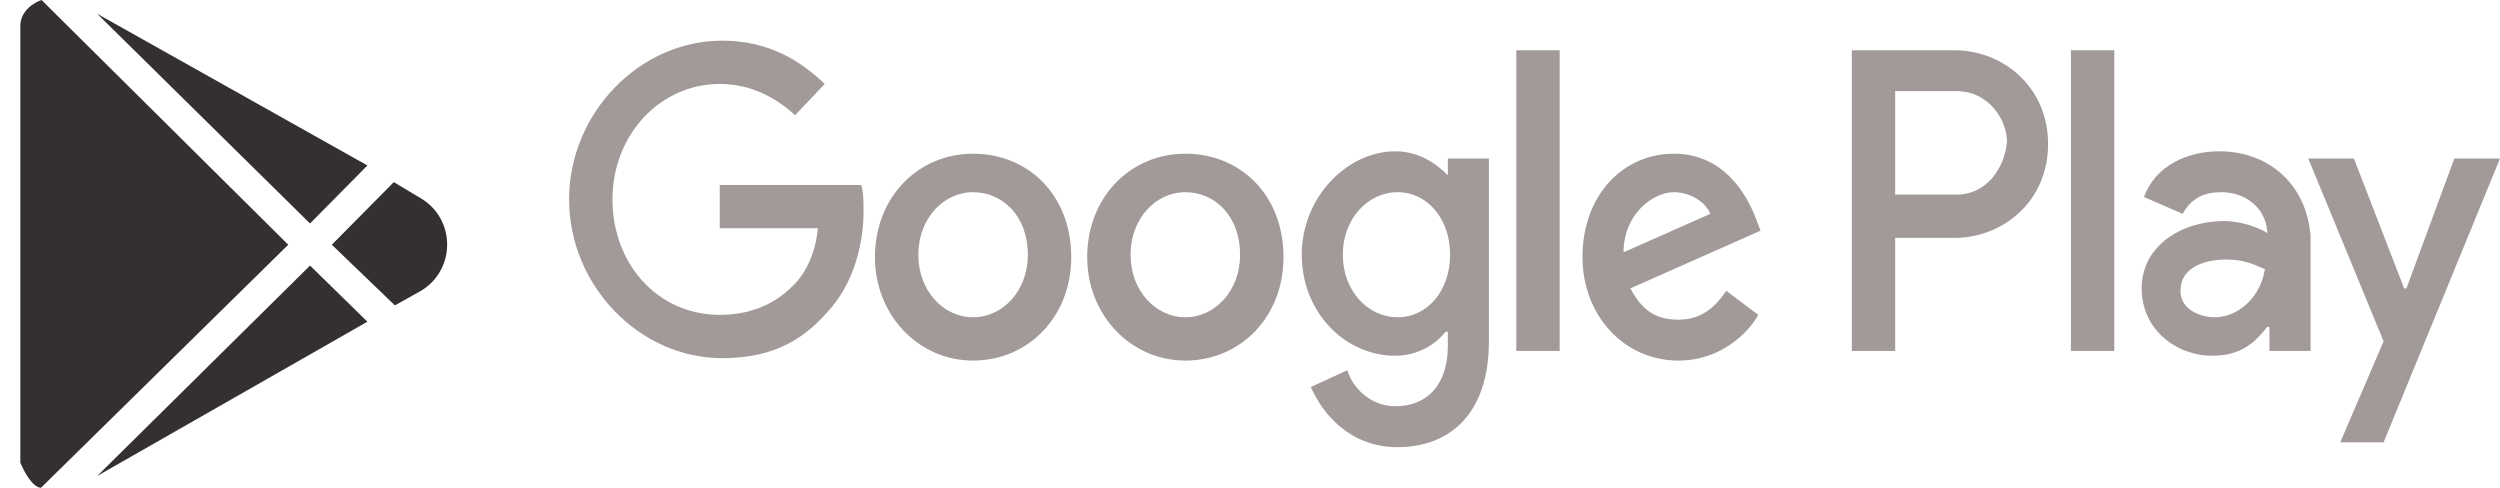
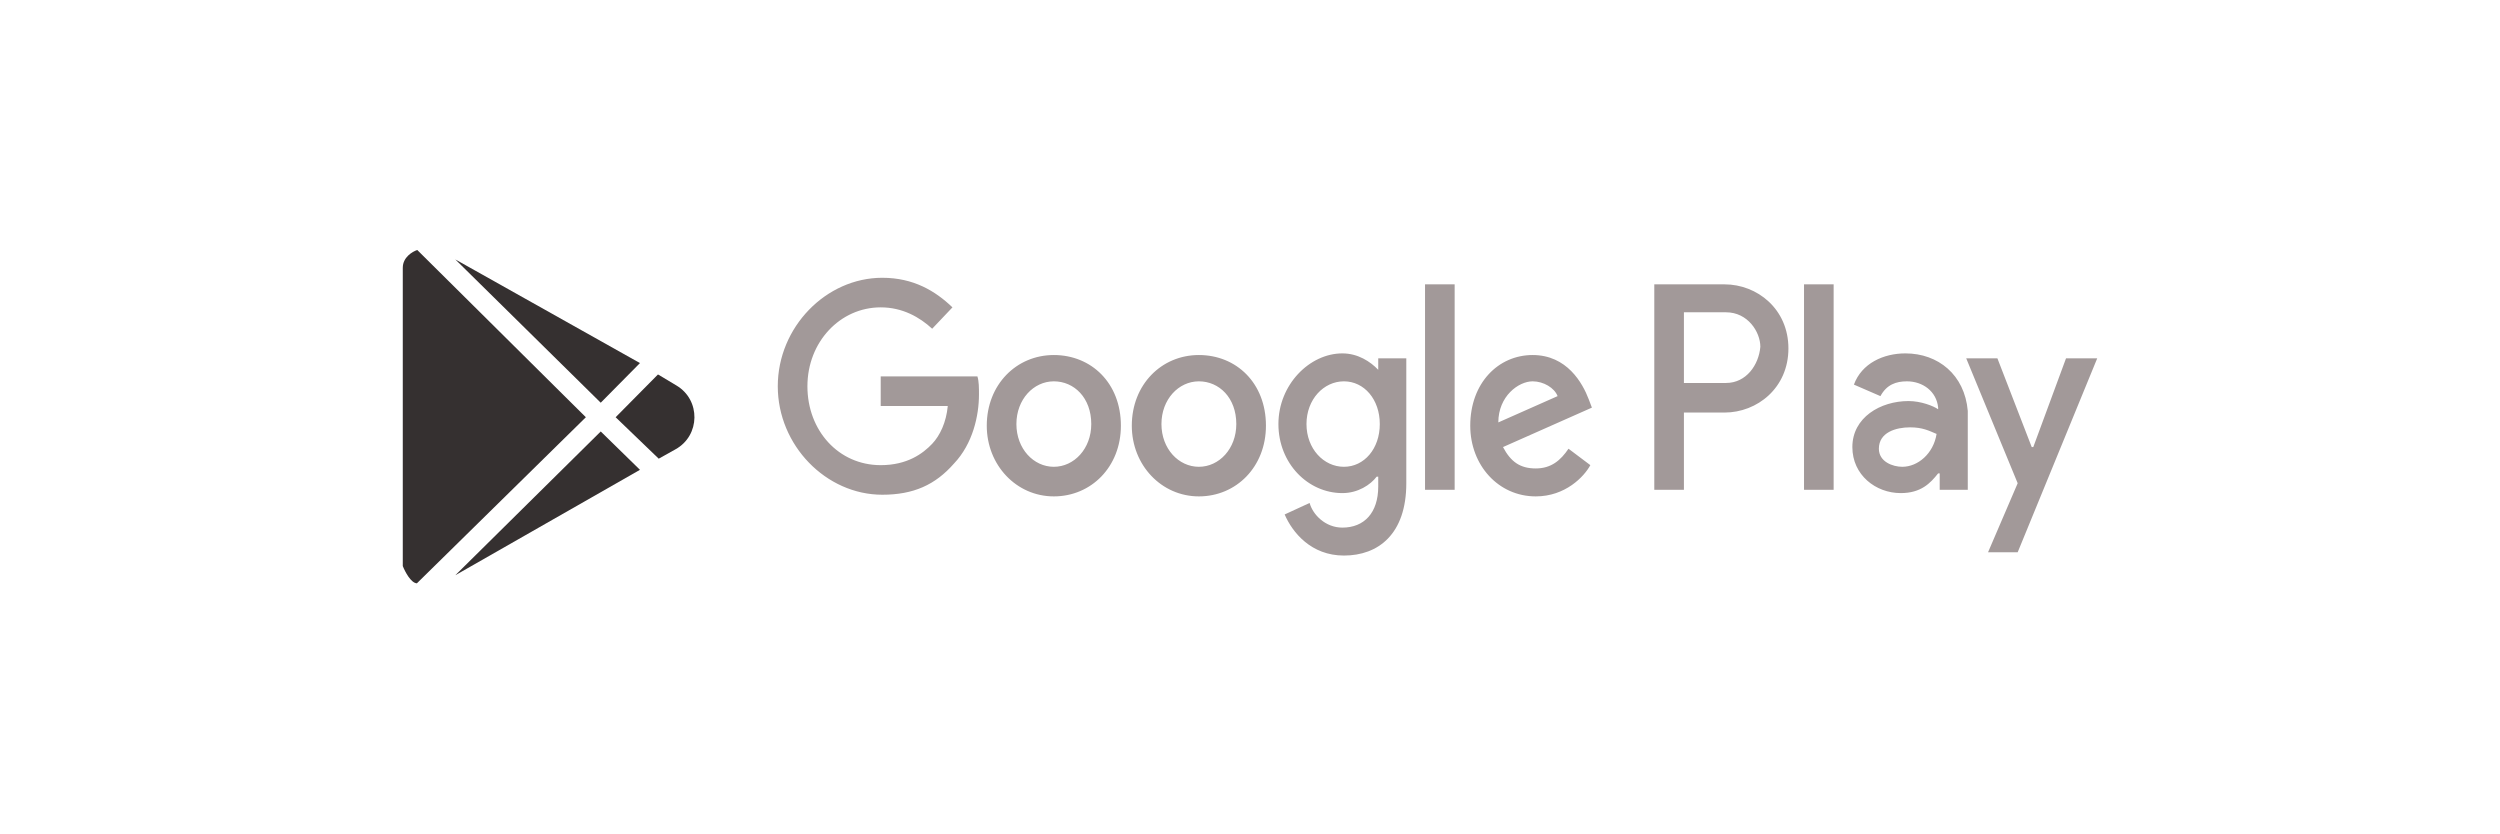
- <svg xmlns="http://www.w3.org/2000/svg" width="123" height="24" viewBox="0 0 123 24" fill="none">
-   <path d="M58.319 7.562C55.624 7.562 53.49 9.692 53.49 12.651C53.49 15.491 55.624 17.74 58.319 17.74C61.014 17.74 63.148 15.61 63.148 12.651C63.148 9.574 61.014 7.562 58.319 7.562ZM58.319 15.61C56.859 15.61 55.624 14.308 55.624 12.533C55.624 10.757 56.859 9.456 58.319 9.456C59.779 9.456 61.014 10.639 61.014 12.533C61.014 14.308 59.779 15.61 58.319 15.61ZM47.876 7.562C45.181 7.562 43.047 9.692 43.047 12.651C43.047 15.491 45.181 17.74 47.876 17.74C50.571 17.74 52.705 15.61 52.705 12.651C52.705 9.574 50.571 7.562 47.876 7.562ZM47.876 15.61C46.416 15.61 45.181 14.308 45.181 12.533C45.181 10.757 46.416 9.456 47.876 9.456C49.336 9.456 50.571 10.639 50.571 12.533C50.571 14.308 49.336 15.61 47.876 15.61ZM35.411 9.101V11.231H40.24C40.128 12.414 39.678 13.361 39.117 13.953C38.443 14.663 37.32 15.491 35.411 15.491C32.379 15.491 30.134 13.006 30.134 9.811C30.134 6.615 32.492 4.13 35.411 4.13C36.983 4.13 38.219 4.84 39.117 5.669L40.577 4.13C39.342 2.947 37.77 2 35.524 2C31.481 2 28 5.55 28 9.811C28 14.071 31.481 17.621 35.524 17.621C37.77 17.621 39.342 16.911 40.689 15.373C42.037 13.953 42.486 11.941 42.486 10.402C42.486 9.929 42.486 9.456 42.373 9.101H35.411ZM86.392 10.757C85.943 9.574 84.82 7.562 82.35 7.562C79.879 7.562 77.858 9.574 77.858 12.651C77.858 15.491 79.879 17.74 82.575 17.74C84.708 17.74 86.056 16.32 86.505 15.491L84.933 14.308C84.371 15.136 83.697 15.728 82.575 15.728C81.451 15.728 80.778 15.254 80.216 14.189L86.617 11.349L86.392 10.757ZM79.879 12.414C79.879 10.521 81.339 9.456 82.35 9.456C83.136 9.456 83.922 9.929 84.147 10.521L79.879 12.414ZM74.602 17.266H76.735V2.473H74.602V17.266ZM71.233 8.627C70.671 8.036 69.773 7.444 68.65 7.444C66.292 7.444 64.046 9.692 64.046 12.533C64.046 15.373 66.18 17.503 68.65 17.503C69.773 17.503 70.671 16.911 71.121 16.32H71.233V17.03C71.233 18.923 70.222 19.988 68.65 19.988C67.415 19.988 66.516 19.041 66.292 18.213L64.495 19.041C65.057 20.343 66.404 22 68.762 22C71.233 22 73.254 20.462 73.254 16.793V7.799H71.233V8.627ZM68.762 15.61C67.303 15.61 66.067 14.308 66.067 12.533C66.067 10.757 67.303 9.456 68.762 9.456C70.222 9.456 71.345 10.757 71.345 12.533C71.345 14.308 70.222 15.61 68.762 15.61ZM96.162 2.473H91.109V17.266H93.242V11.704H96.162C98.52 11.704 100.766 9.929 100.766 7.089C100.766 4.249 98.52 2.473 96.162 2.473ZM96.274 9.574H93.242V4.485H96.274C97.846 4.485 98.745 5.905 98.745 6.97C98.632 8.272 97.734 9.574 96.274 9.574ZM109.188 7.444C107.616 7.444 106.044 8.154 105.482 9.692L107.391 10.521C107.84 9.692 108.514 9.456 109.3 9.456C110.423 9.456 111.434 10.166 111.546 11.349V11.467C111.209 11.231 110.311 10.876 109.413 10.876C107.391 10.876 105.37 12.059 105.37 14.189C105.37 16.201 107.054 17.503 108.851 17.503C110.311 17.503 110.985 16.793 111.546 16.083H111.658V17.266H113.68V11.586C113.455 8.982 111.546 7.444 109.188 7.444ZM108.963 15.61C108.29 15.61 107.279 15.254 107.279 14.308C107.279 13.124 108.514 12.769 109.525 12.769C110.423 12.769 110.872 13.006 111.434 13.243C111.209 14.663 110.086 15.61 108.963 15.61ZM120.754 7.799L118.396 14.189H118.284L115.813 7.799H113.567L117.273 16.793L115.139 21.763H117.273L123 7.799H120.754ZM101.889 17.266H104.022V2.473H101.889V17.266Z" fill="#A29999" />
-   <path d="M1.001 1.271C1.001 0.525 1.697 0.112 2.044 0L14.182 12.041L2.015 24C1.587 23.977 1.16 23.161 1 22.755V1.272L1.001 1.271ZM18.076 8.141L4.782 0.678L15.253 10.996L18.076 8.141ZM20.71 9.759L19.375 8.96L16.326 12.041L19.428 15.025L20.642 14.347C22.422 13.354 22.46 10.803 20.71 9.759ZM18.076 15.827L15.254 13.066L4.783 23.417L18.076 15.827Z" fill="#353030" />
+ <svg xmlns="http://www.w3.org/2000/svg" width="180" height="60" viewBox="0 0 180 60" fill="none">
+   <path d="M86.319 25.562C83.624 25.562 81.49 27.692 81.49 30.651C81.49 33.491 83.624 35.74 86.319 35.74C89.014 35.74 91.148 33.609 91.148 30.651C91.148 27.574 89.014 25.562 86.319 25.562ZM86.319 33.609C84.859 33.609 83.624 32.308 83.624 30.532C83.624 28.757 84.859 27.456 86.319 27.456C87.779 27.456 89.014 28.639 89.014 30.532C89.014 32.308 87.779 33.609 86.319 33.609ZM75.876 25.562C73.181 25.562 71.047 27.692 71.047 30.651C71.047 33.491 73.181 35.74 75.876 35.74C78.571 35.74 80.704 33.609 80.704 30.651C80.704 27.574 78.571 25.562 75.876 25.562ZM75.876 33.609C74.416 33.609 73.181 32.308 73.181 30.532C73.181 28.757 74.416 27.456 75.876 27.456C77.336 27.456 78.571 28.639 78.571 30.532C78.571 32.308 77.336 33.609 75.876 33.609ZM63.411 27.101V29.231H68.24C68.128 30.414 67.678 31.361 67.117 31.953C66.443 32.663 65.32 33.491 63.411 33.491C60.379 33.491 58.134 31.006 58.134 27.811C58.134 24.615 60.492 22.13 63.411 22.13C64.984 22.13 66.219 22.84 67.117 23.669L68.577 22.13C67.342 20.947 65.769 20 63.524 20C59.481 20 56 23.55 56 27.811C56 32.071 59.481 35.621 63.524 35.621C65.769 35.621 67.342 34.911 68.689 33.373C70.037 31.953 70.486 29.941 70.486 28.402C70.486 27.929 70.486 27.456 70.374 27.101H63.411ZM114.392 28.757C113.943 27.574 112.82 25.562 110.35 25.562C107.879 25.562 105.858 27.574 105.858 30.651C105.858 33.491 107.879 35.74 110.574 35.74C112.708 35.74 114.056 34.319 114.505 33.491L112.933 32.308C112.371 33.136 111.697 33.728 110.574 33.728C109.452 33.728 108.778 33.254 108.216 32.189L114.617 29.349L114.392 28.757ZM107.879 30.414C107.879 28.521 109.339 27.456 110.35 27.456C111.136 27.456 111.922 27.929 112.147 28.521L107.879 30.414ZM102.602 35.266H104.735V20.473H102.602V35.266ZM99.233 26.627C98.671 26.035 97.773 25.444 96.65 25.444C94.292 25.444 92.046 27.692 92.046 30.532C92.046 33.373 94.18 35.503 96.65 35.503C97.773 35.503 98.671 34.911 99.121 34.319H99.233V35.03C99.233 36.923 98.222 37.988 96.65 37.988C95.415 37.988 94.516 37.041 94.292 36.213L92.495 37.041C93.057 38.343 94.404 40 96.762 40C99.233 40 101.254 38.462 101.254 34.793V25.799H99.233V26.627ZM96.762 33.609C95.303 33.609 94.067 32.308 94.067 30.532C94.067 28.757 95.303 27.456 96.762 27.456C98.222 27.456 99.345 28.757 99.345 30.532C99.345 32.308 98.222 33.609 96.762 33.609ZM124.162 20.473H119.109V35.266H121.242V29.704H124.162C126.52 29.704 128.766 27.929 128.766 25.089C128.766 22.248 126.52 20.473 124.162 20.473ZM124.274 27.574H121.242V22.485H124.274C125.846 22.485 126.745 23.905 126.745 24.97C126.632 26.272 125.734 27.574 124.274 27.574ZM137.188 25.444C135.616 25.444 134.044 26.154 133.482 27.692L135.391 28.521C135.84 27.692 136.514 27.456 137.3 27.456C138.423 27.456 139.434 28.166 139.546 29.349V29.468C139.209 29.231 138.311 28.876 137.413 28.876C135.391 28.876 133.37 30.059 133.37 32.189C133.37 34.201 135.054 35.503 136.851 35.503C138.311 35.503 138.985 34.793 139.546 34.083H139.658V35.266H141.68V29.586C141.455 26.982 139.546 25.444 137.188 25.444ZM136.963 33.609C136.29 33.609 135.279 33.254 135.279 32.308C135.279 31.124 136.514 30.769 137.525 30.769C138.423 30.769 138.872 31.006 139.434 31.243C139.209 32.663 138.086 33.609 136.963 33.609ZM148.754 25.799L146.396 32.189H146.284L143.813 25.799H141.567L145.273 34.793L143.139 39.763H145.273L151 25.799H148.754ZM129.889 35.266H132.022V20.473H129.889V35.266Z" fill="#A29999" />
+   <path d="M29.001 19.271C29.001 18.525 29.697 18.112 30.044 18L42.182 30.041L30.015 42C29.587 41.977 29.16 41.161 29 40.755V19.272L29.001 19.271ZM46.077 26.141L32.782 18.678L43.253 28.996L46.077 26.141ZM48.71 27.759L47.375 26.96L44.326 30.041L47.428 33.025L48.642 32.347C50.422 31.354 50.46 28.803 48.71 27.759ZM46.077 33.827L43.254 31.066L32.783 41.417L46.077 33.827Z" fill="#353030" />
</svg>
